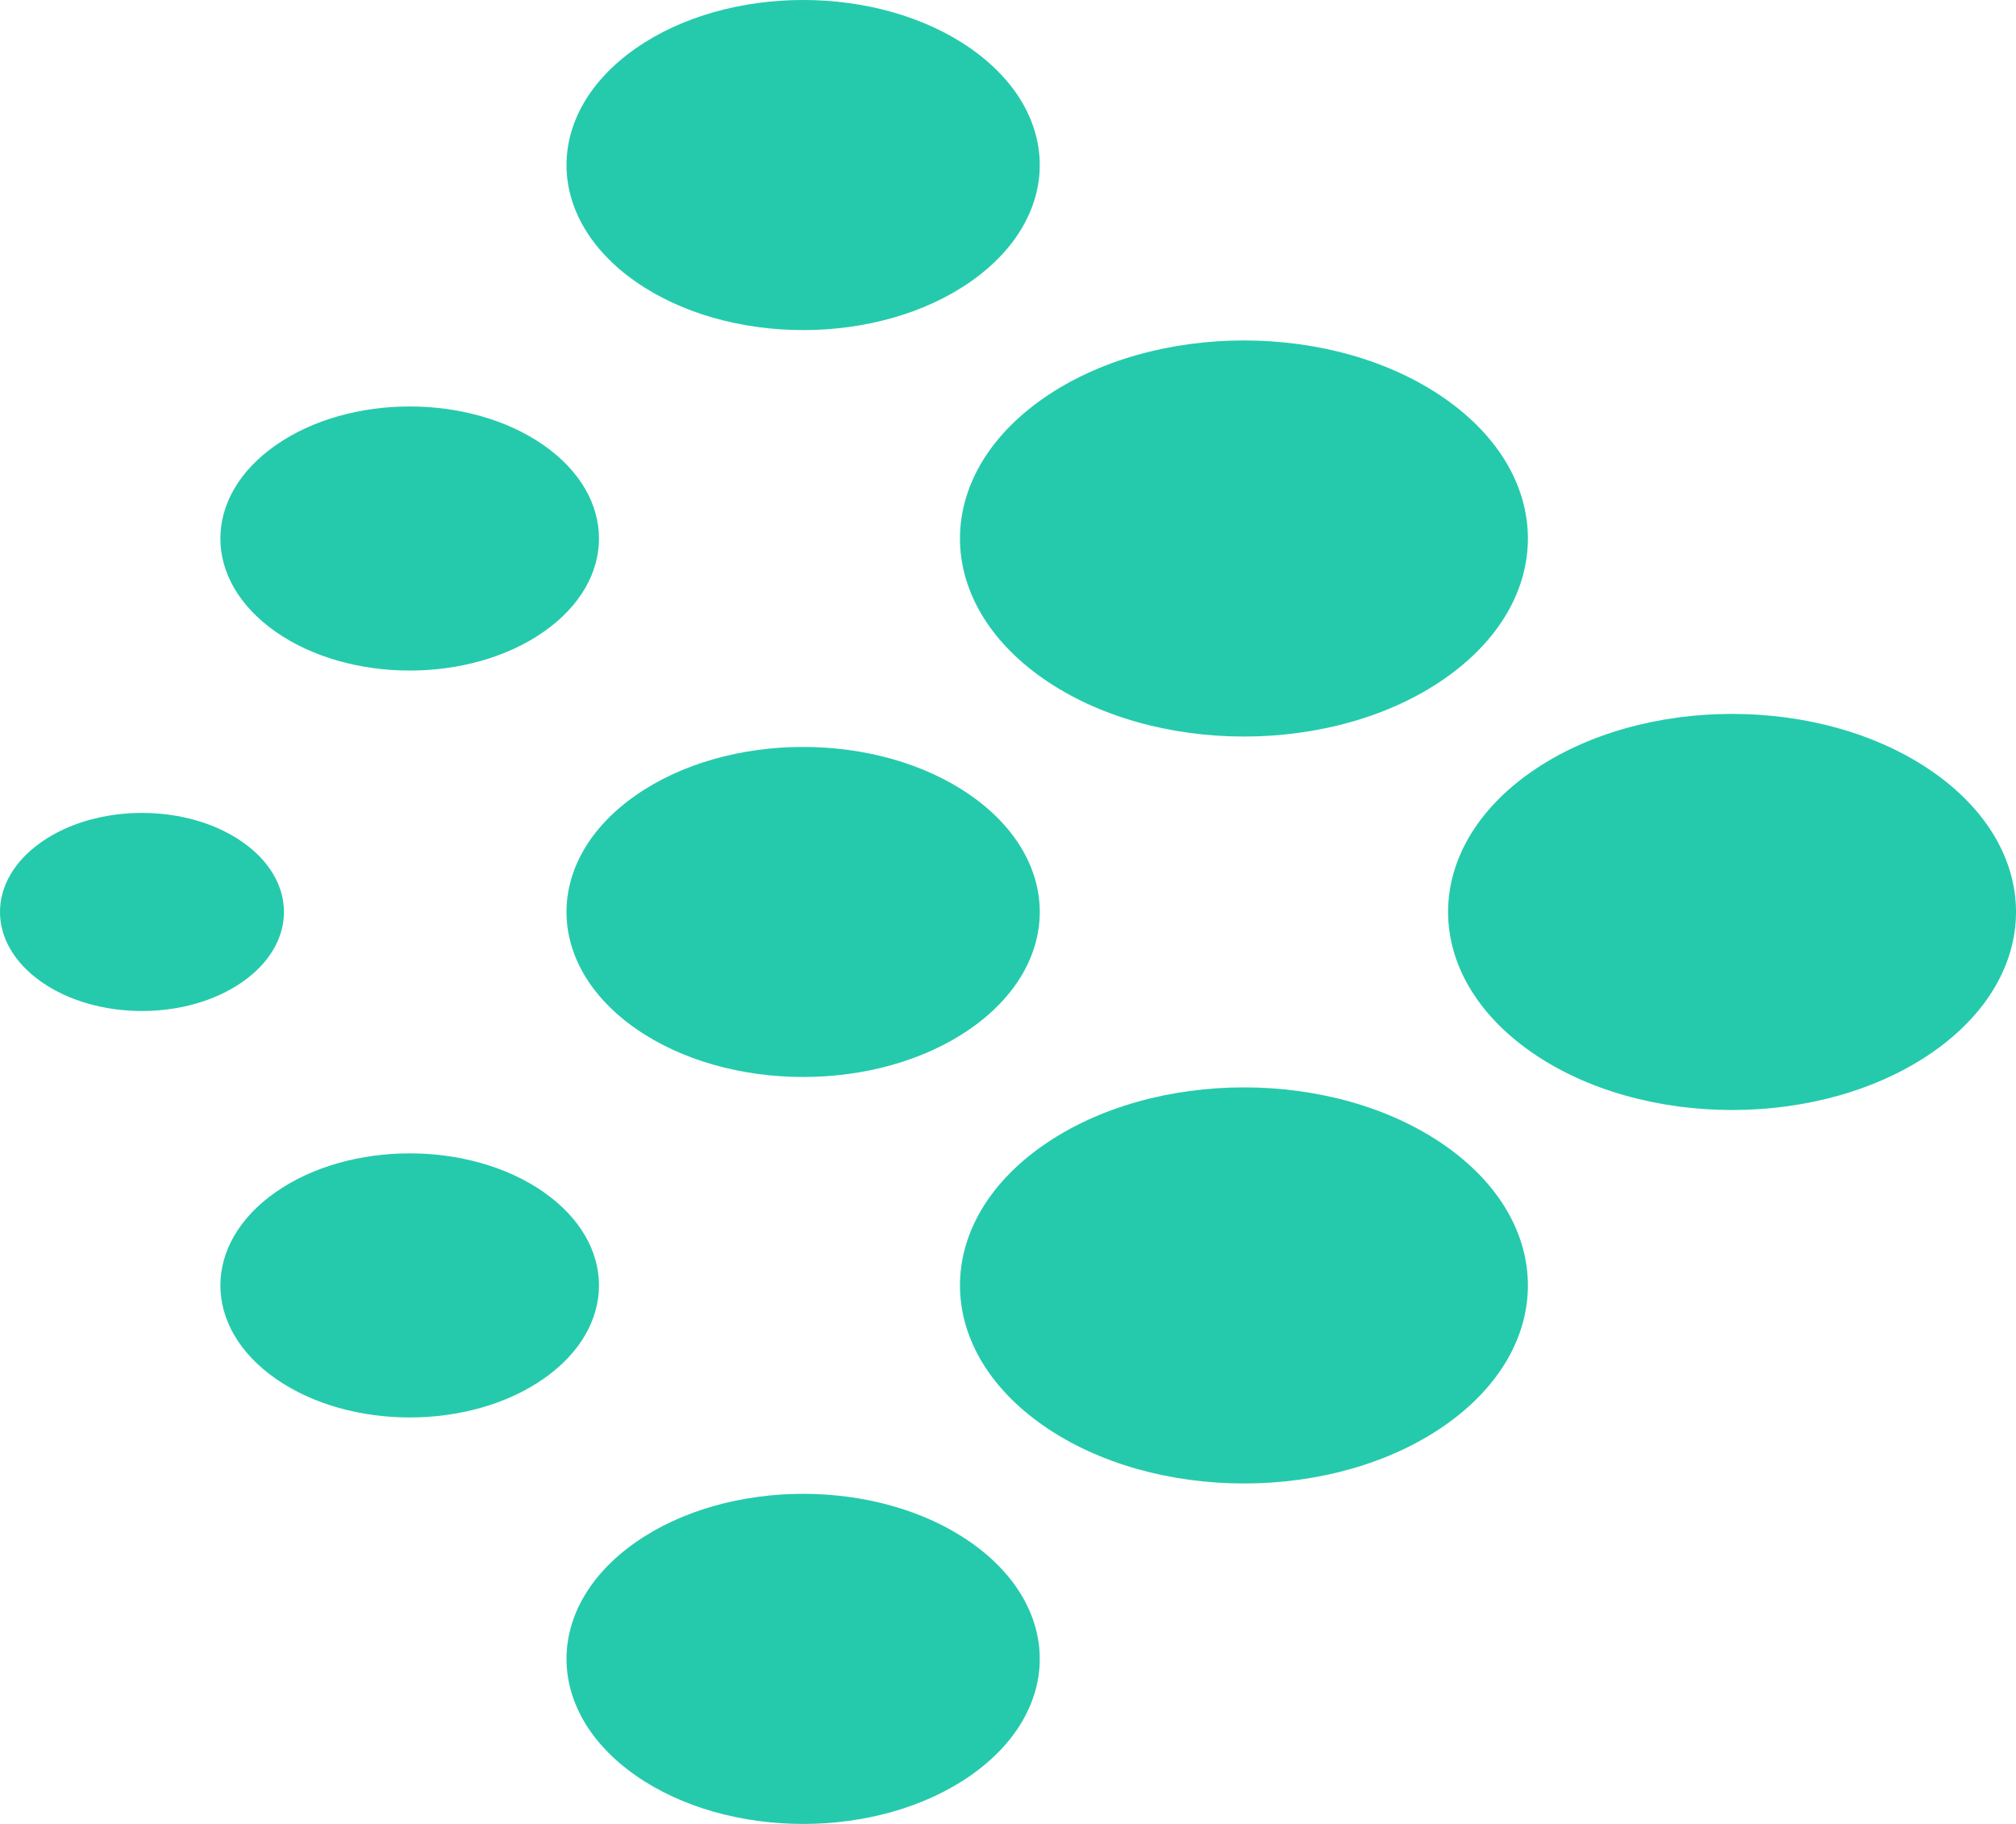
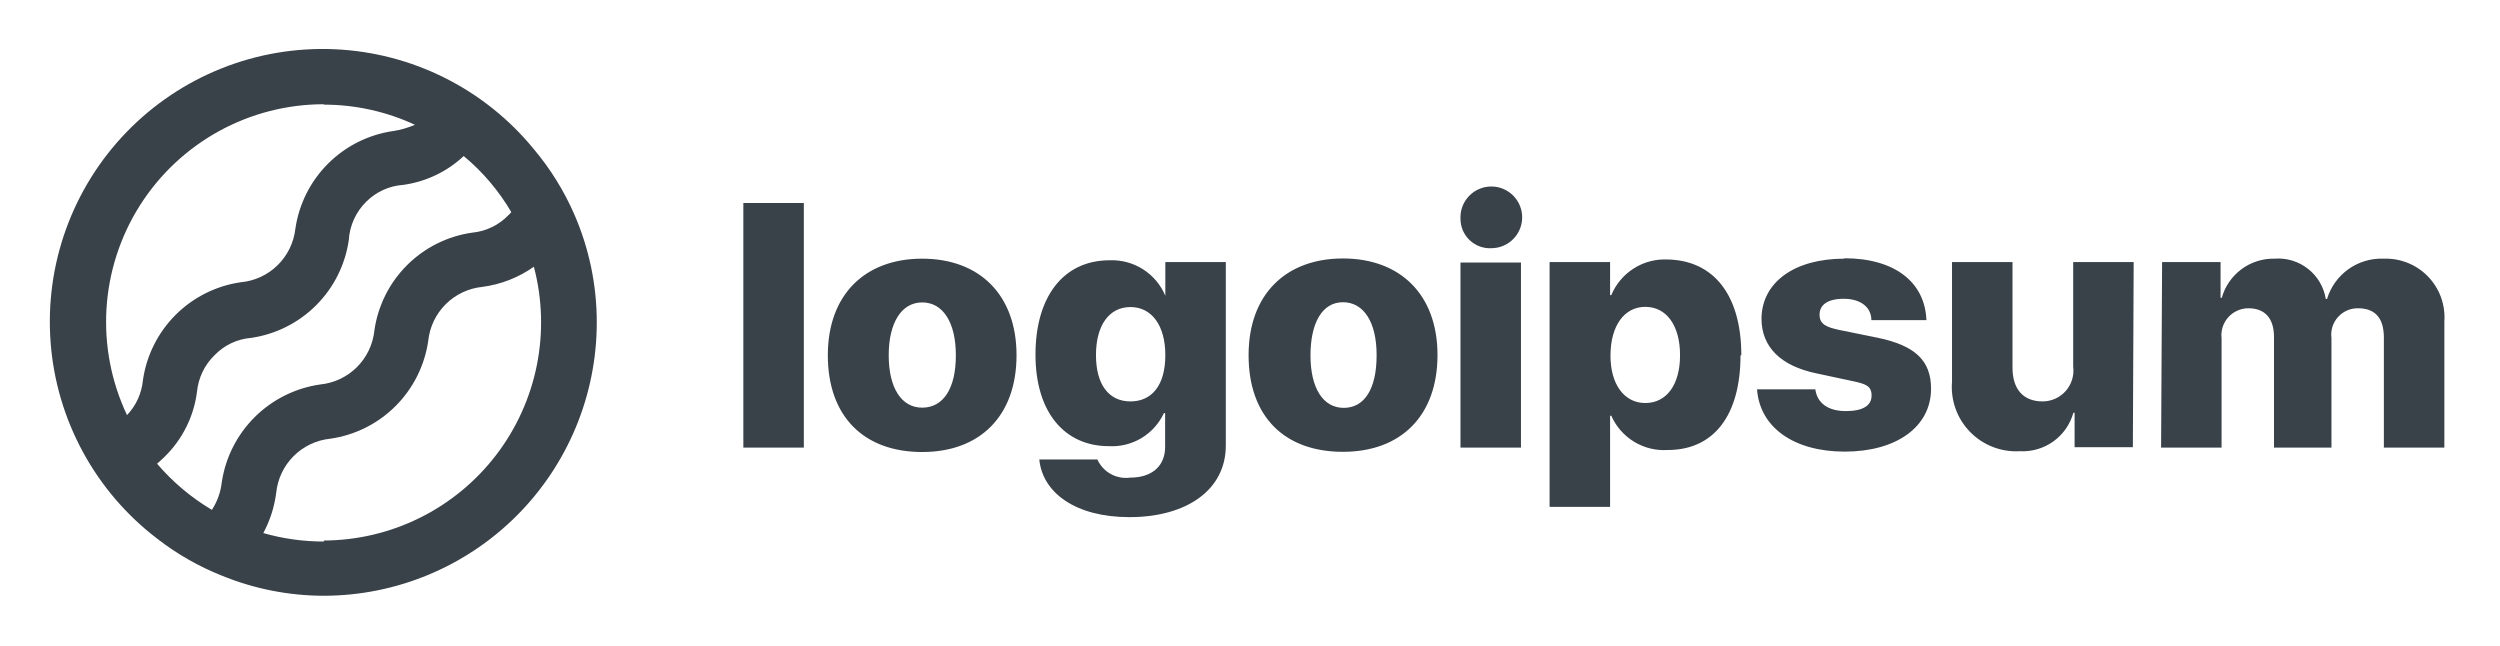
- <svg xmlns="http://www.w3.org/2000/svg" id="logo-37" width="42" height="38" viewBox="0 0 42 38" fill="none">
-   <path d="M5.747 28.726C7.287 29.8 9.784 29.8 11.324 28.726C12.864 27.652 12.864 25.91 11.324 24.835C9.784 23.761 7.287 23.761 5.747 24.835C4.206 25.91 4.206 27.652 5.747 28.726Z" class="ccustom" fill="#25CAAC" />
-   <path d="M21.732 14.137C24.043 15.748 27.788 15.748 30.098 14.137C32.409 12.526 32.409 9.913 30.098 8.302C27.788 6.69 24.043 6.69 21.732 8.302C19.422 9.913 19.422 12.526 21.732 14.137Z" class="ccustom" fill="#25CAAC" />
-   <path d="M13.246 21.431C15.172 22.774 18.293 22.774 20.218 21.431C22.143 20.089 22.143 17.911 20.218 16.569C18.293 15.226 15.172 15.226 13.246 16.569C11.321 17.911 11.321 20.089 13.246 21.431Z" class="ccustom" fill="#25CAAC" />
-   <path d="M0.866 20.459C2.021 21.265 3.894 21.265 5.049 20.459C6.205 19.653 6.205 18.347 5.049 17.541C3.894 16.735 2.021 16.735 0.866 17.541C-0.289 18.347 -0.289 19.653 0.866 20.459Z" class="ccustom" fill="#25CAAC" />
-   <path d="M13.246 5.87C15.172 7.213 18.293 7.213 20.218 5.87C22.143 4.527 22.143 2.35 20.218 1.007C18.293 -0.336 15.172 -0.336 13.246 1.007C11.321 2.35 11.321 4.527 13.246 5.87Z" class="ccustom" fill="#25CAAC" />
-   <path d="M5.747 13.165C7.287 14.239 9.784 14.239 11.324 13.165C12.864 12.09 12.864 10.348 11.324 9.274C9.784 8.2 7.287 8.2 5.747 9.274C4.206 10.348 4.206 12.09 5.747 13.165Z" class="ccustom" fill="#25CAAC" />
-   <path d="M13.246 36.993C15.172 38.336 18.293 38.336 20.218 36.993C22.143 35.65 22.143 33.473 20.218 32.13C18.293 30.787 15.172 30.787 13.246 32.13C11.321 33.473 11.321 35.65 13.246 36.993Z" class="ccustom" fill="#25CAAC" />
-   <path d="M31.901 21.918C34.211 23.529 37.957 23.529 40.267 21.918C42.578 20.306 42.578 17.694 40.267 16.082C37.957 14.471 34.211 14.471 31.901 16.082C29.591 17.694 29.591 20.306 31.901 21.918Z" class="ccustom" fill="#25CAAC" />
-   <path d="M21.732 29.698C24.043 31.31 27.788 31.31 30.098 29.698C32.409 28.087 32.409 25.474 30.098 23.863C27.788 22.252 24.043 22.252 21.732 23.863C19.422 25.474 19.422 28.087 21.732 29.698Z" class="ccustom" fill="#25CAAC" />
+ <svg xmlns="http://www.w3.org/2000/svg" id="logo-7" width="124" height="32" viewBox="0 0 124 32" fill="none">
+   <path d="M36.87 10.07H39.87V22.2H36.87V10.07ZM41.06 17.62C41.06 14.62 42.9 12.83 45.74 12.83C48.58 12.83 50.42 14.62 50.42 17.62C50.42 20.62 48.62 22.42 45.74 22.42C42.86 22.42 41.06 20.67 41.06 17.62ZM47.41 17.62C47.41 15.97 46.76 15 45.74 15C44.72 15 44.08 16 44.08 17.62C44.08 19.24 44.71 20.22 45.74 20.22C46.77 20.22 47.41 19.3 47.41 17.63V17.62ZM51.55 22.79H54.43C54.567 23.095 54.799 23.347 55.091 23.509C55.383 23.671 55.719 23.735 56.05 23.69C57.19 23.69 57.79 23.07 57.79 22.17V20.49H57.73C57.491 21.005 57.103 21.436 56.617 21.729C56.13 22.021 55.567 22.161 55 22.13C52.81 22.13 51.36 20.46 51.36 17.59C51.36 14.72 52.74 12.91 55.04 12.91C55.625 12.887 56.202 13.043 56.696 13.358C57.189 13.672 57.574 14.13 57.8 14.67V14.67V13H60.8V22.1C60.8 24.29 58.87 25.65 56.02 25.65C53.37 25.65 51.72 24.46 51.55 22.8V22.79ZM57.8 17.61C57.8 16.15 57.13 15.23 56.07 15.23C55.01 15.23 54.36 16.14 54.36 17.61C54.36 19.08 55 19.91 56.07 19.91C57.14 19.91 57.8 19.1 57.8 17.62V17.61ZM61.93 17.61C61.93 14.61 63.77 12.82 66.61 12.82C69.45 12.82 71.3 14.61 71.3 17.61C71.3 20.61 69.5 22.41 66.61 22.41C63.72 22.41 61.93 20.67 61.93 17.62V17.61ZM68.28 17.61C68.28 15.96 67.63 14.99 66.61 14.99C65.59 14.99 65 16 65 17.63C65 19.26 65.63 20.23 66.65 20.23C67.67 20.23 68.28 19.3 68.28 17.63V17.61ZM72.44 10.82C72.432 10.517 72.514 10.219 72.676 9.963C72.838 9.707 73.073 9.504 73.35 9.382C73.627 9.259 73.934 9.221 74.232 9.273C74.531 9.325 74.807 9.465 75.026 9.674C75.245 9.883 75.397 10.153 75.463 10.449C75.529 10.744 75.505 11.053 75.395 11.335C75.285 11.618 75.094 11.861 74.846 12.035C74.597 12.208 74.303 12.304 74 12.31C73.799 12.324 73.598 12.296 73.408 12.228C73.219 12.16 73.045 12.054 72.899 11.916C72.752 11.778 72.636 11.611 72.557 11.426C72.478 11.241 72.438 11.041 72.44 10.84V10.82ZM72.44 13.02H75.44V22.2H72.44V13.02ZM86.33 17.61C86.33 20.61 85 22.32 82.72 22.32C82.135 22.358 81.553 22.215 81.052 21.911C80.552 21.607 80.156 21.156 79.92 20.62H79.86V25.14H76.86V13H79.86V14.64H79.92C80.145 14.095 80.533 13.633 81.031 13.316C81.528 12.999 82.111 12.844 82.7 12.87C85 12.91 86.37 14.63 86.37 17.63L86.33 17.61ZM83.33 17.61C83.33 16.15 82.66 15.22 81.61 15.22C80.56 15.22 79.89 16.16 79.88 17.61C79.87 19.06 80.56 19.99 81.61 19.99C82.66 19.99 83.33 19.08 83.33 17.63V17.61ZM91.48 12.81C93.97 12.81 95.48 13.99 95.55 15.88H92.82C92.82 15.23 92.28 14.82 91.45 14.82C90.62 14.82 90.25 15.14 90.25 15.61C90.25 16.08 90.58 16.23 91.25 16.37L93.17 16.76C95 17.15 95.78 17.89 95.78 19.28C95.78 21.18 94.05 22.4 91.5 22.4C88.95 22.4 87.28 21.18 87.15 19.31H90.04C90.13 19.99 90.67 20.39 91.55 20.39C92.43 20.39 92.83 20.1 92.83 19.62C92.83 19.14 92.55 19.04 91.83 18.89L90.1 18.52C88.31 18.15 87.37 17.2 87.37 15.8C87.39 14 89 12.83 91.48 12.83V12.81ZM105.79 22.18H102.9V20.47H102.84C102.681 21.044 102.331 21.547 101.847 21.894C101.363 22.241 100.775 22.413 100.18 22.38C99.724 22.406 99.268 22.334 98.843 22.168C98.417 22.003 98.032 21.748 97.714 21.421C97.395 21.094 97.15 20.702 96.996 20.272C96.842 19.843 96.782 19.385 96.82 18.93V13H99.82V18.24C99.82 19.33 100.38 19.91 101.31 19.91C101.528 19.91 101.744 19.864 101.943 19.775C102.141 19.685 102.319 19.554 102.463 19.39C102.606 19.226 102.714 19.033 102.777 18.825C102.84 18.616 102.859 18.396 102.83 18.18V13H105.83L105.79 22.18ZM107.24 13H110.14V14.77H110.2C110.359 14.204 110.702 13.706 111.174 13.355C111.646 13.004 112.222 12.819 112.81 12.83C113.409 12.782 114.003 12.961 114.476 13.332C114.948 13.702 115.264 14.237 115.36 14.83H115.42C115.601 14.231 115.977 13.709 116.488 13.347C116.998 12.985 117.615 12.803 118.24 12.83C118.648 12.816 119.054 12.889 119.432 13.042C119.811 13.196 120.152 13.427 120.435 13.721C120.718 14.016 120.936 14.366 121.075 14.75C121.213 15.134 121.27 15.543 121.24 15.95V22.2H118.24V16.75C118.24 15.75 117.79 15.29 116.95 15.29C116.763 15.288 116.577 15.327 116.406 15.403C116.235 15.479 116.082 15.591 115.958 15.732C115.834 15.872 115.741 16.037 115.686 16.216C115.631 16.395 115.616 16.584 115.64 16.77V22.2H112.79V16.71C112.79 15.79 112.34 15.29 111.52 15.29C111.331 15.29 111.143 15.33 110.971 15.408C110.798 15.486 110.643 15.599 110.518 15.741C110.392 15.883 110.298 16.049 110.241 16.23C110.185 16.411 110.167 16.602 110.19 16.79V22.2H107.19L107.24 13Z" class="ccustom" fill="#394149" />
+   <path d="M28.48 10.62C27.971 9.456 27.298 8.372 26.48 7.4C25.271 5.92 23.763 4.713 22.055 3.859C20.346 3.004 18.476 2.521 16.567 2.441C14.658 2.361 12.754 2.686 10.98 3.395C9.206 4.104 7.602 5.181 6.274 6.554C4.946 7.928 3.924 9.567 3.275 11.364C2.626 13.161 2.366 15.075 2.51 16.98C2.654 18.885 3.2 20.738 4.112 22.416C5.023 24.095 6.28 25.562 7.8 26.72C8.775 27.478 9.852 28.094 11 28.55C12.609 29.209 14.331 29.549 16.07 29.55C19.659 29.542 23.099 28.111 25.636 25.571C28.172 23.031 29.597 19.589 29.6 16C29.603 14.149 29.221 12.317 28.48 10.62V10.62ZM16.06 5.19C17.622 5.19 19.164 5.531 20.58 6.19V6.19C20.235 6.339 19.872 6.443 19.5 6.5C18.277 6.677 17.143 7.245 16.269 8.119C15.395 8.993 14.827 10.127 14.65 11.35C14.572 12.036 14.26 12.674 13.767 13.157C13.273 13.64 12.628 13.938 11.94 14C10.717 14.177 9.583 14.745 8.709 15.619C7.835 16.493 7.267 17.627 7.09 18.85C7.03 19.502 6.752 20.116 6.3 20.59V20.59C5.521 18.943 5.171 17.126 5.282 15.308C5.394 13.489 5.964 11.729 6.939 10.19C7.914 8.651 9.263 7.384 10.859 6.506C12.456 5.628 14.248 5.169 16.07 5.17L16.06 5.19ZM7.79 23C7.91 22.89 8.03 22.79 8.15 22.67C9.04 21.808 9.611 20.669 9.77 19.44C9.835 18.749 10.143 18.104 10.64 17.62C11.118 17.122 11.762 16.816 12.45 16.76C13.673 16.583 14.807 16.015 15.681 15.141C16.555 14.267 17.123 13.133 17.3 11.91C17.343 11.188 17.653 10.507 18.17 10C18.66 9.512 19.31 9.217 20 9.17C21.124 9.015 22.172 8.516 23 7.74C23.943 8.522 24.741 9.463 25.36 10.52C25.322 10.571 25.278 10.618 25.23 10.66C24.753 11.162 24.11 11.475 23.42 11.54C22.195 11.714 21.06 12.281 20.186 13.156C19.311 14.03 18.744 15.165 18.57 16.39C18.5 17.078 18.193 17.721 17.703 18.21C17.213 18.698 16.569 19.002 15.88 19.07C14.653 19.246 13.515 19.813 12.636 20.686C11.757 21.56 11.183 22.694 11 23.92C10.946 24.409 10.778 24.878 10.51 25.29C9.484 24.681 8.565 23.907 7.79 23V23ZM16.06 26.86C15.045 26.861 14.035 26.72 13.06 26.44C13.394 25.818 13.611 25.14 13.7 24.44C13.77 23.753 14.075 23.111 14.563 22.623C15.051 22.135 15.693 21.83 16.38 21.76C17.605 21.585 18.741 21.018 19.617 20.143C20.493 19.269 21.062 18.135 21.24 16.91C21.31 16.223 21.615 15.581 22.103 15.093C22.591 14.605 23.233 14.3 23.92 14.23C24.842 14.11 25.721 13.767 26.48 13.23C26.902 14.828 26.951 16.501 26.626 18.121C26.3 19.741 25.608 21.266 24.602 22.577C23.596 23.888 22.303 24.951 20.822 25.685C19.342 26.419 17.713 26.804 16.06 26.81V26.86Z" class="ccustom" fill="#394149" />
</svg>
